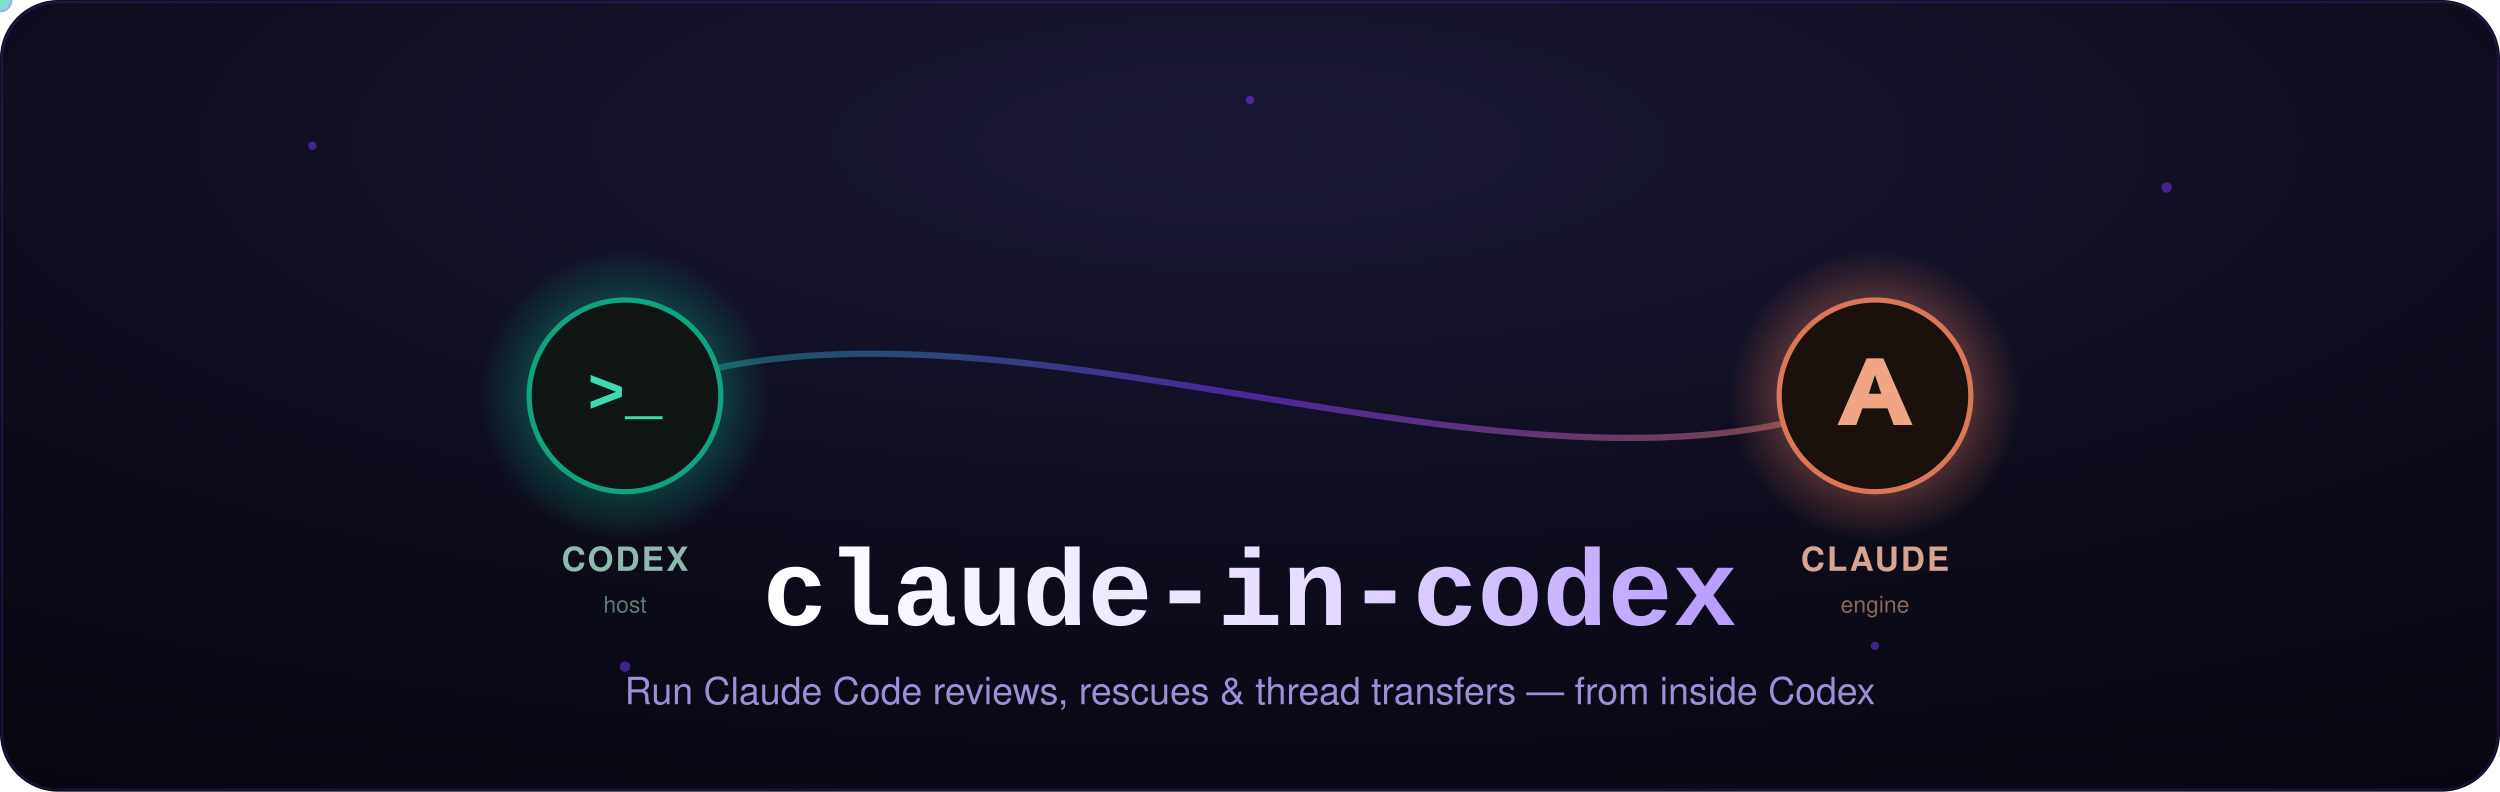
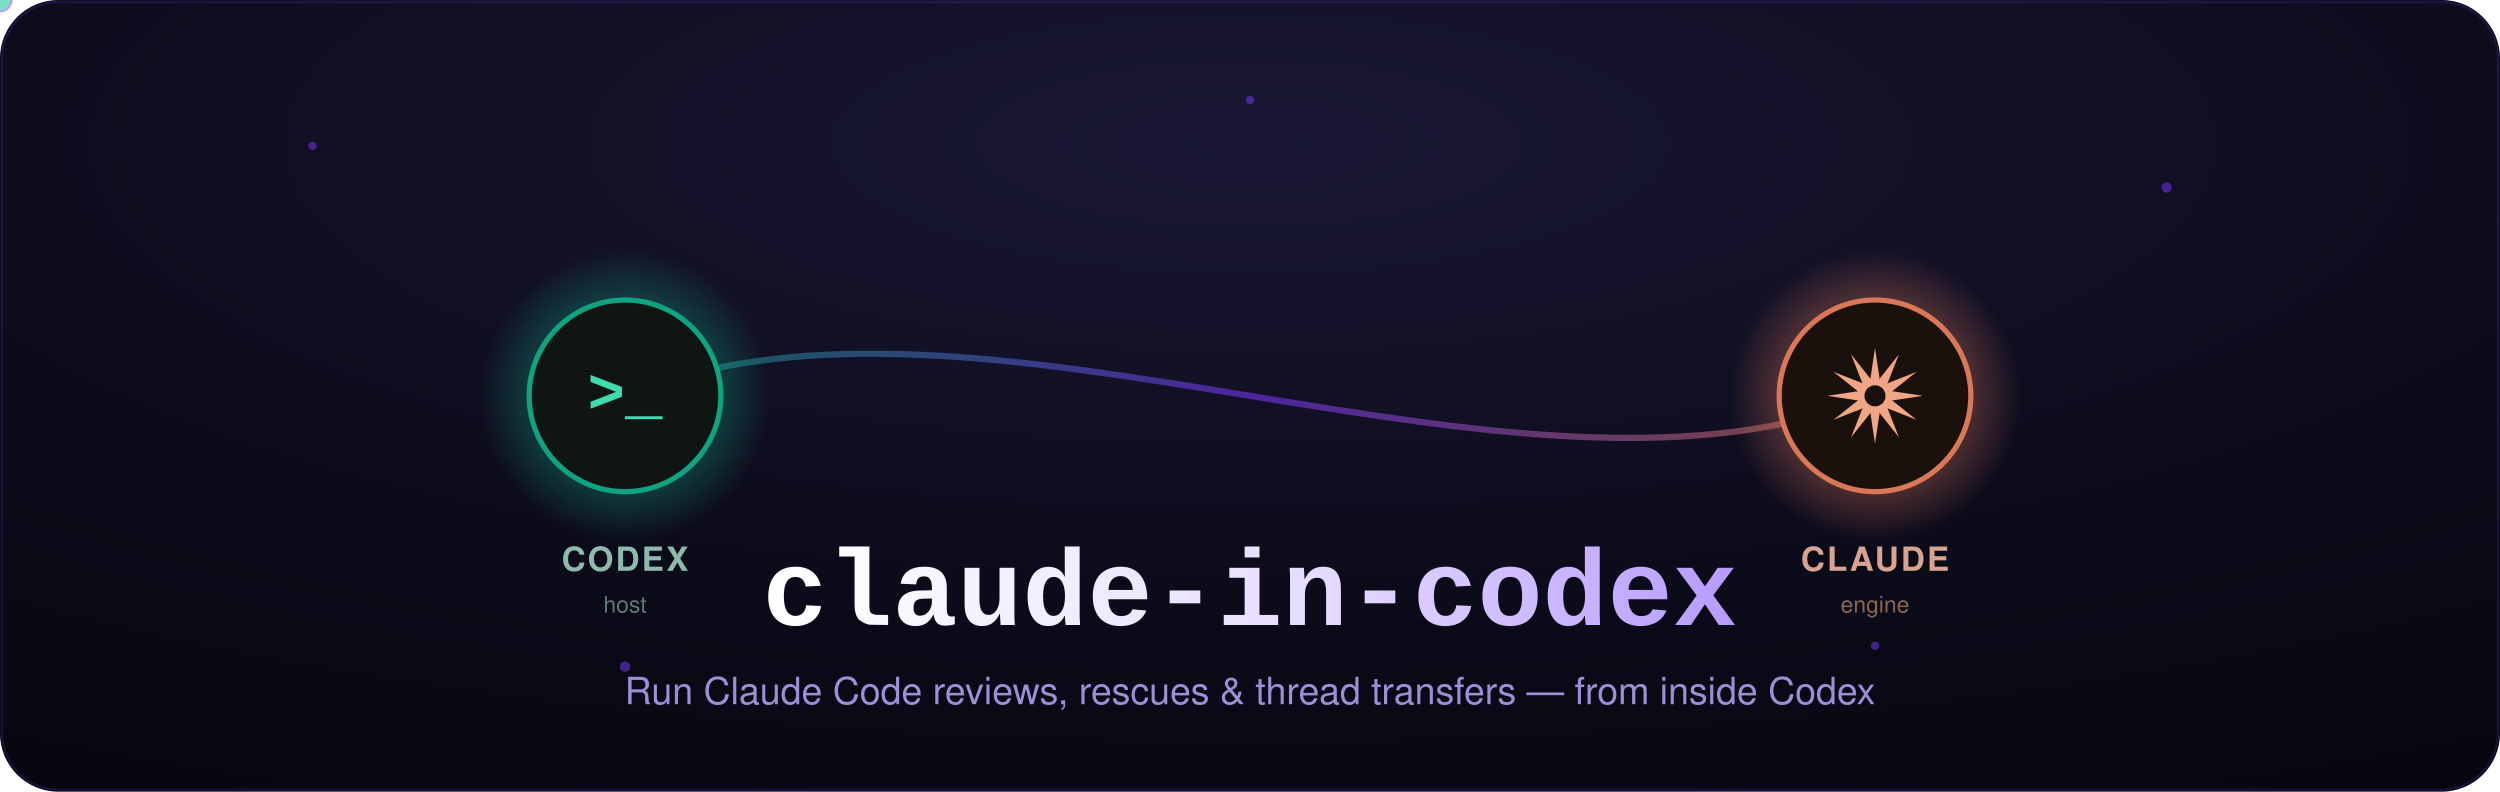
<svg xmlns="http://www.w3.org/2000/svg" width="1200" height="380" viewBox="0 0 1200 380" role="img" aria-label="claude-in-codex — run Claude Code from inside Codex">
  <defs>
    <radialGradient id="bg" cx="50%" cy="18%" r="95%">
      <stop offset="0%" stop-color="#191734" />
      <stop offset="60%" stop-color="#0C0B1A" />
      <stop offset="100%" stop-color="#070610" />
    </radialGradient>
    <linearGradient id="wire" x1="0" y1="0" x2="1" y2="0">
      <stop offset="0%" stop-color="#10A37F" />
      <stop offset="50%" stop-color="#7B39FE" />
      <stop offset="100%" stop-color="#D97757" />
    </linearGradient>
    <linearGradient id="title" x1="0" y1="0" x2="1" y2="0">
      <stop offset="0%" stop-color="#FFFFFF" />
      <stop offset="55%" stop-color="#E7DEFF" />
      <stop offset="100%" stop-color="#B79BFF" />
    </linearGradient>
    <radialGradient id="codexGlow" cx="50%" cy="50%" r="50%">
      <stop offset="0%" stop-color="#10A37F" stop-opacity=".9" />
      <stop offset="100%" stop-color="#10A37F" stop-opacity="0" />
    </radialGradient>
    <radialGradient id="claudeGlow" cx="50%" cy="50%" r="50%">
      <stop offset="0%" stop-color="#D97757" stop-opacity=".9" />
      <stop offset="100%" stop-color="#D97757" stop-opacity="0" />
    </radialGradient>
    <filter id="soft" x="-60%" y="-60%" width="220%" height="220%">
      <feGaussianBlur stdDeviation="6" />
    </filter>
    <style>
      .mono { font-family: "SFMono-Regular", "JetBrains Mono", Consolas, "Liberation Mono", monospace; }
      .sans { font-family: "Segoe UI", Helvetica, Arial, sans-serif; }
      @keyframes breathe { 0%,100% { opacity:.35 } 50% { opacity:.9 } }
      @keyframes float { 0%,100% { transform: translateY(0) } 50% { transform: translateY(-10px) } }
      .halo { animation: breathe 4s ease-in-out infinite; }
      .drift { animation: float 6s ease-in-out infinite; }
    </style>
  </defs>
  <rect width="1200" height="380" rx="28" fill="url(#bg)" />
  <rect x="1" y="1" width="1198" height="378" rx="27" fill="none" stroke="#7B39FE" stroke-opacity=".18" />
  <g fill="#7B39FE" opacity=".5">
    <circle class="drift" cx="150" cy="70" r="2" style="animation-delay:0s" />
    <circle class="drift" cx="1040" cy="90" r="2.5" style="animation-delay:1.5s" />
    <circle class="drift" cx="600" cy="48" r="2" style="animation-delay:2.4s" />
    <circle class="drift" cx="300" cy="320" r="2.5" style="animation-delay:.8s" />
    <circle class="drift" cx="900" cy="310" r="2" style="animation-delay:3s" />
  </g>
  <path id="link" d="M 300 190 C 470 120, 730 260, 900 190" fill="none" stroke="url(#wire)" stroke-width="3" stroke-opacity=".55" stroke-linecap="round" />
  <circle r="6" fill="#B79BFF">
    <animateMotion dur="2.6s" repeatCount="indefinite" rotate="auto" keyPoints="0;1" keyTimes="0;1" calcMode="spline" keySplines="0.4 0 0.2 1">
      <mpath href="#link" />
    </animateMotion>
    <animate attributeName="opacity" values="0;1;1;0" keyTimes="0;0.1;0.9;1" dur="2.6s" repeatCount="indefinite" />
  </circle>
  <circle r="5" fill="#7BE0C4">
    <animateMotion dur="2.6s" begin="1.3s" repeatCount="indefinite" rotate="auto" keyPoints="1;0" keyTimes="0;1" calcMode="spline" keySplines="0.4 0 0.2 1">
      <mpath href="#link" />
    </animateMotion>
    <animate attributeName="opacity" values="0;1;1;0" keyTimes="0;0.1;0.9;1" dur="2.6s" begin="1.3s" repeatCount="indefinite" />
  </circle>
  <g transform="translate(300 190)">
    <circle class="halo" r="70" fill="url(#codexGlow)" />
    <circle r="46" fill="#0E1512" stroke="#10A37F" stroke-width="2.5" />
    <text x="0" y="8" text-anchor="middle" class="mono" font-size="30" fill="#3DDBB0" font-weight="700">&gt;_</text>
    <text x="0" y="84" text-anchor="middle" class="sans" font-size="16" fill="#8FB9AC" font-weight="600" letter-spacing="1">CODEX</text>
    <text x="0" y="104" text-anchor="middle" class="sans" font-size="11" fill="#5E7A70">host</text>
  </g>
  <g transform="translate(900 190)">
    <circle class="halo" r="70" fill="url(#claudeGlow)" style="animation-delay:2s" />
    <circle r="46" fill="#1A110D" stroke="#D97757" stroke-width="2.5" />
-     <path d="M -18 14 L -4 -18 L 4 -18 L 18 14 L 9 14 L 6 6 L -6 6 L -9 14 Z M -3 -1 L 3 -1 L 0 -10 Z" fill="#F0A585" />
+     <g fill="#F0A585">
+       <path d="M 0 -23 L 2.7 -5 L -2.7 -5 Z" />
+       <path d="M 0 -23 L 2.7 -5 L -2.7 -5 Z" transform="rotate(30)" />
+       <path d="M 0 -23 L 2.7 -5 L -2.7 -5 Z" transform="rotate(60)" />
+       <path d="M 0 -23 L 2.7 -5 L -2.7 -5 Z" transform="rotate(90)" />
+       <path d="M 0 -23 L 2.7 -5 L -2.7 -5 Z" transform="rotate(120)" />
+       <path d="M 0 -23 L 2.7 -5 L -2.7 -5 Z" transform="rotate(150)" />
+       <path d="M 0 -23 L 2.7 -5 L -2.7 -5 Z" transform="rotate(180)" />
+       <path d="M 0 -23 L 2.7 -5 L -2.7 -5 Z" transform="rotate(210)" />
+       <path d="M 0 -23 L 2.7 -5 L -2.7 -5 Z" transform="rotate(240)" />
+       <path d="M 0 -23 L 2.7 -5 L -2.7 -5 Z" transform="rotate(270)" />
+       <path d="M 0 -23 L 2.7 -5 L -2.7 -5 Z" transform="rotate(300)" />
+       <path d="M 0 -23 L 2.7 -5 L -2.7 -5 Z" transform="rotate(330)" />
+     </g>
    <text x="0" y="84" text-anchor="middle" class="sans" font-size="16" fill="#D9A48F" font-weight="600" letter-spacing="1">CLAUDE</text>
    <text x="0" y="104" text-anchor="middle" class="sans" font-size="11" fill="#8A6656">engine</text>
  </g>
  <text x="600" y="300" text-anchor="middle" class="mono" font-size="52" font-weight="800" fill="url(#title)">claude-in-codex</text>
  <text x="600" y="338" text-anchor="middle" class="sans" font-size="18" fill="#9C8FD6">Run Claude Code reviews, rescues &amp; thread transfers — from inside Codex</text>
</svg>
